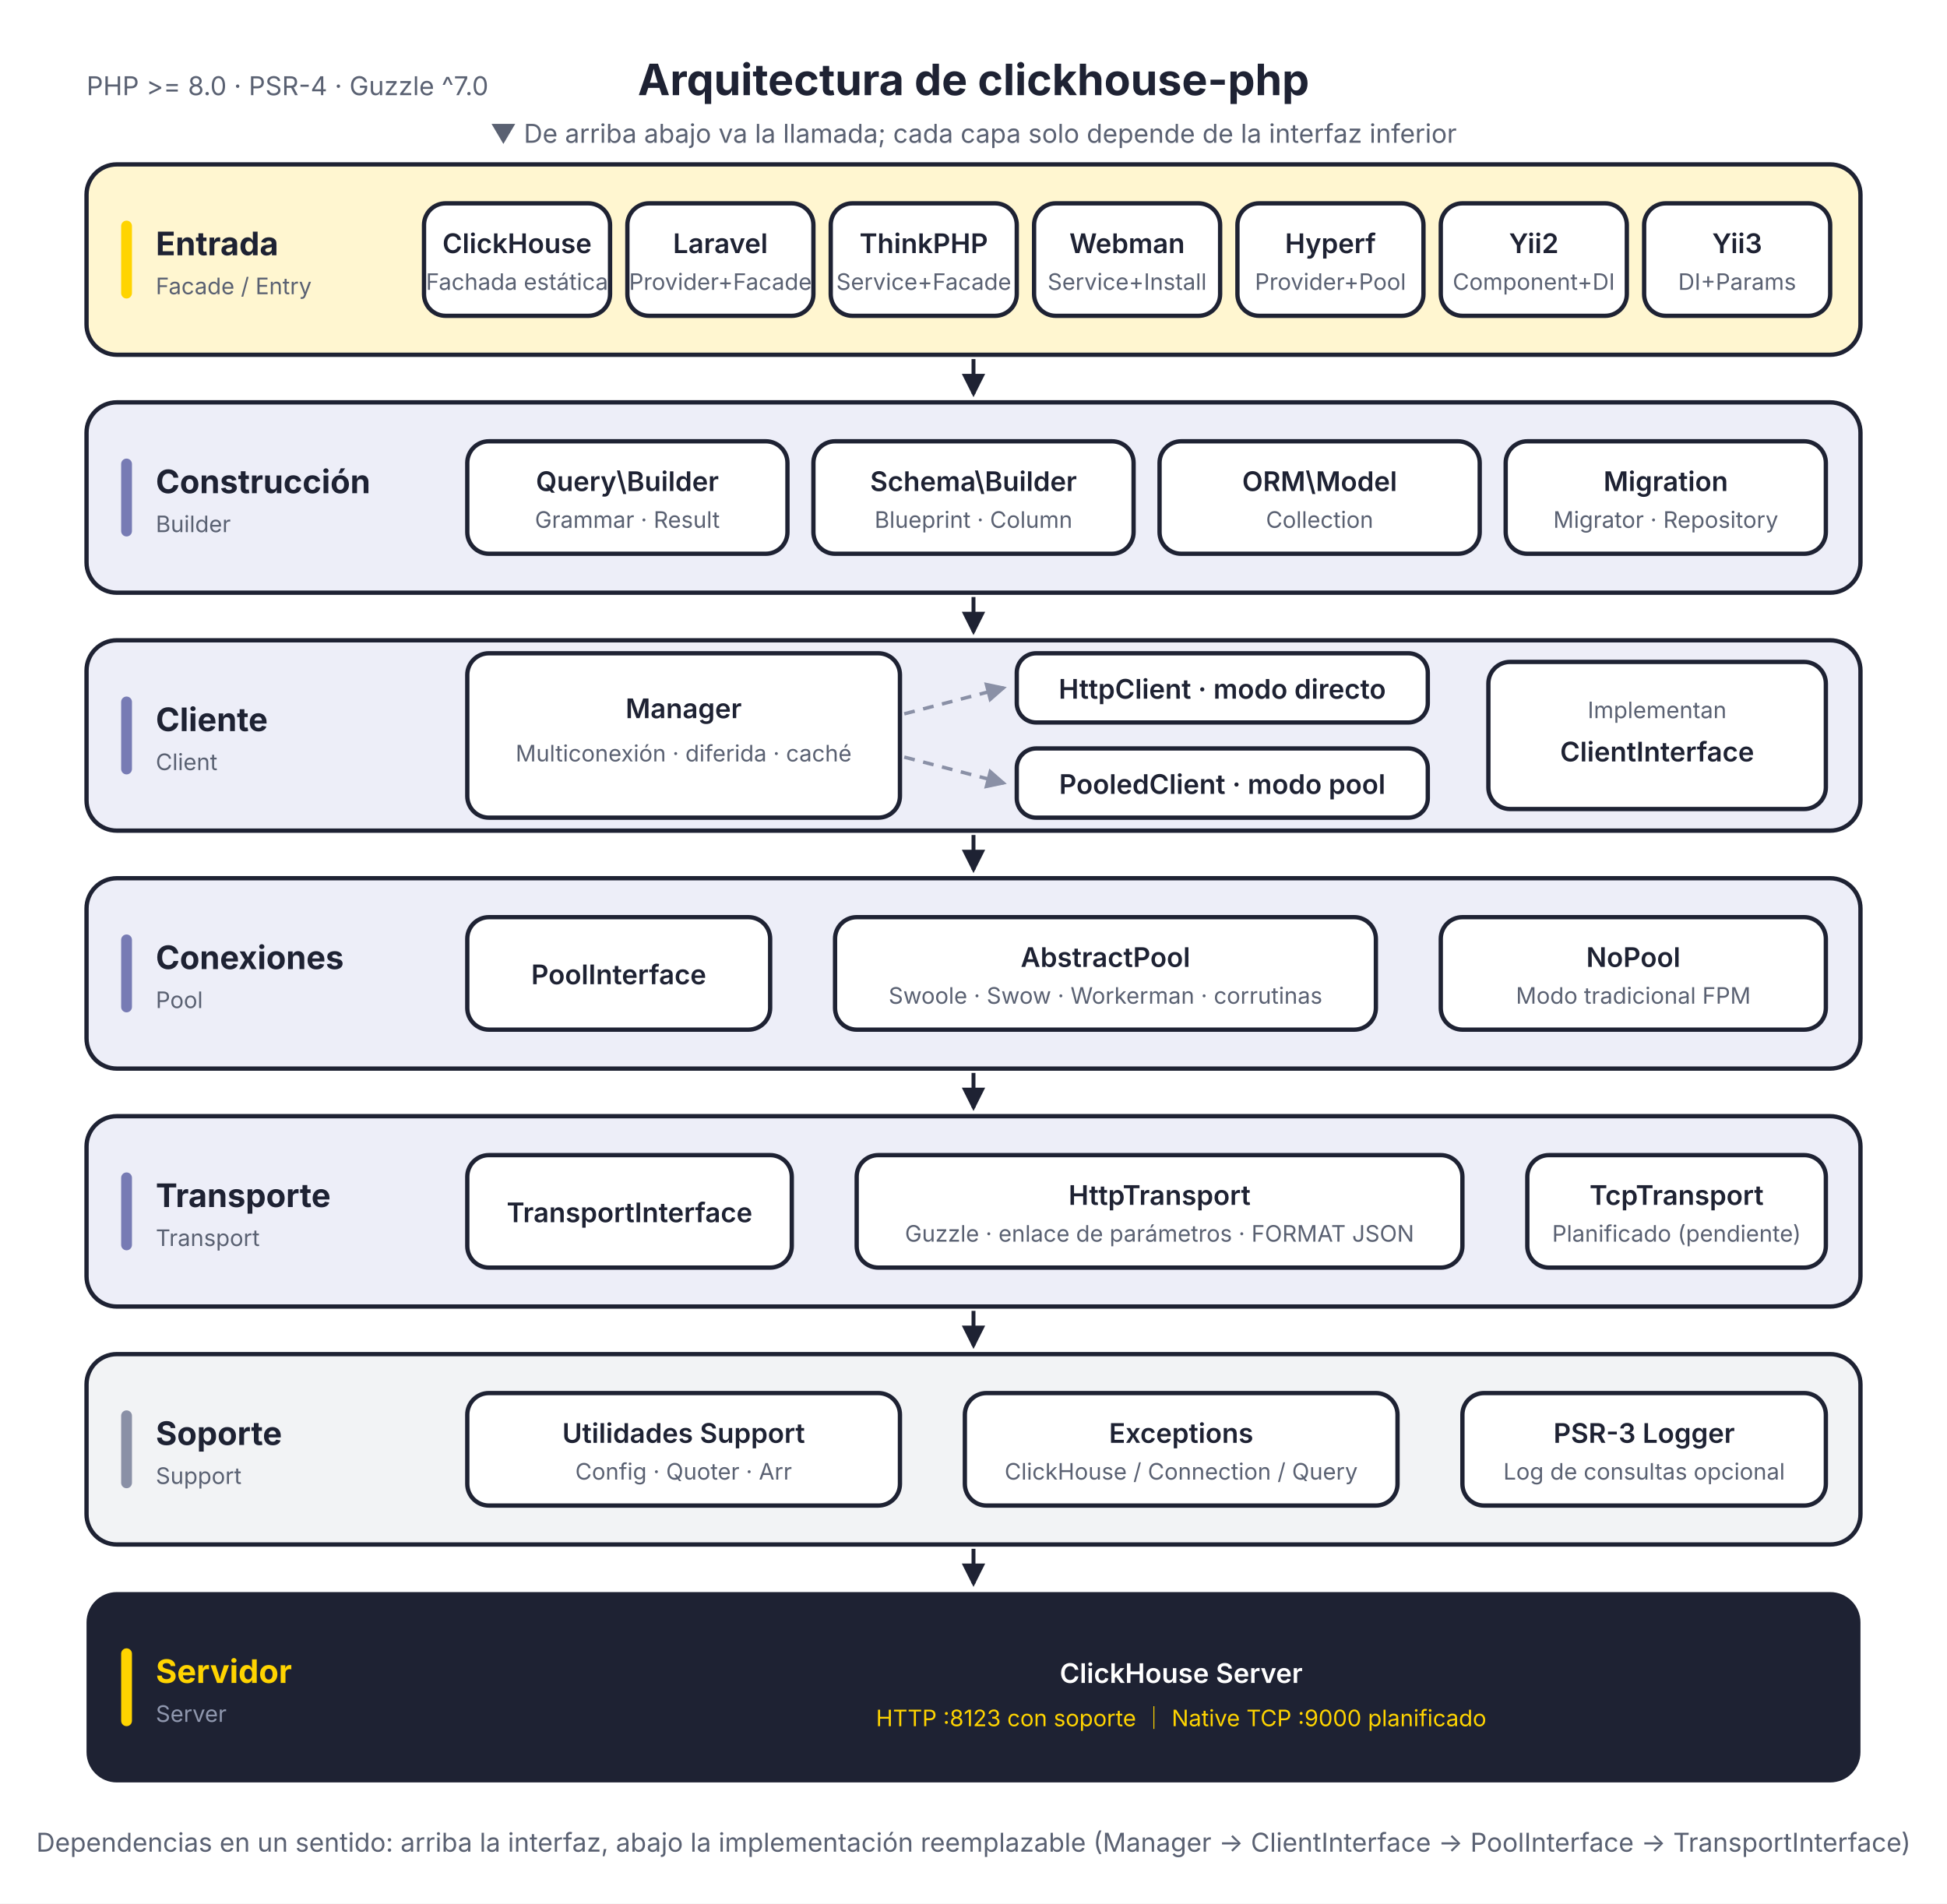
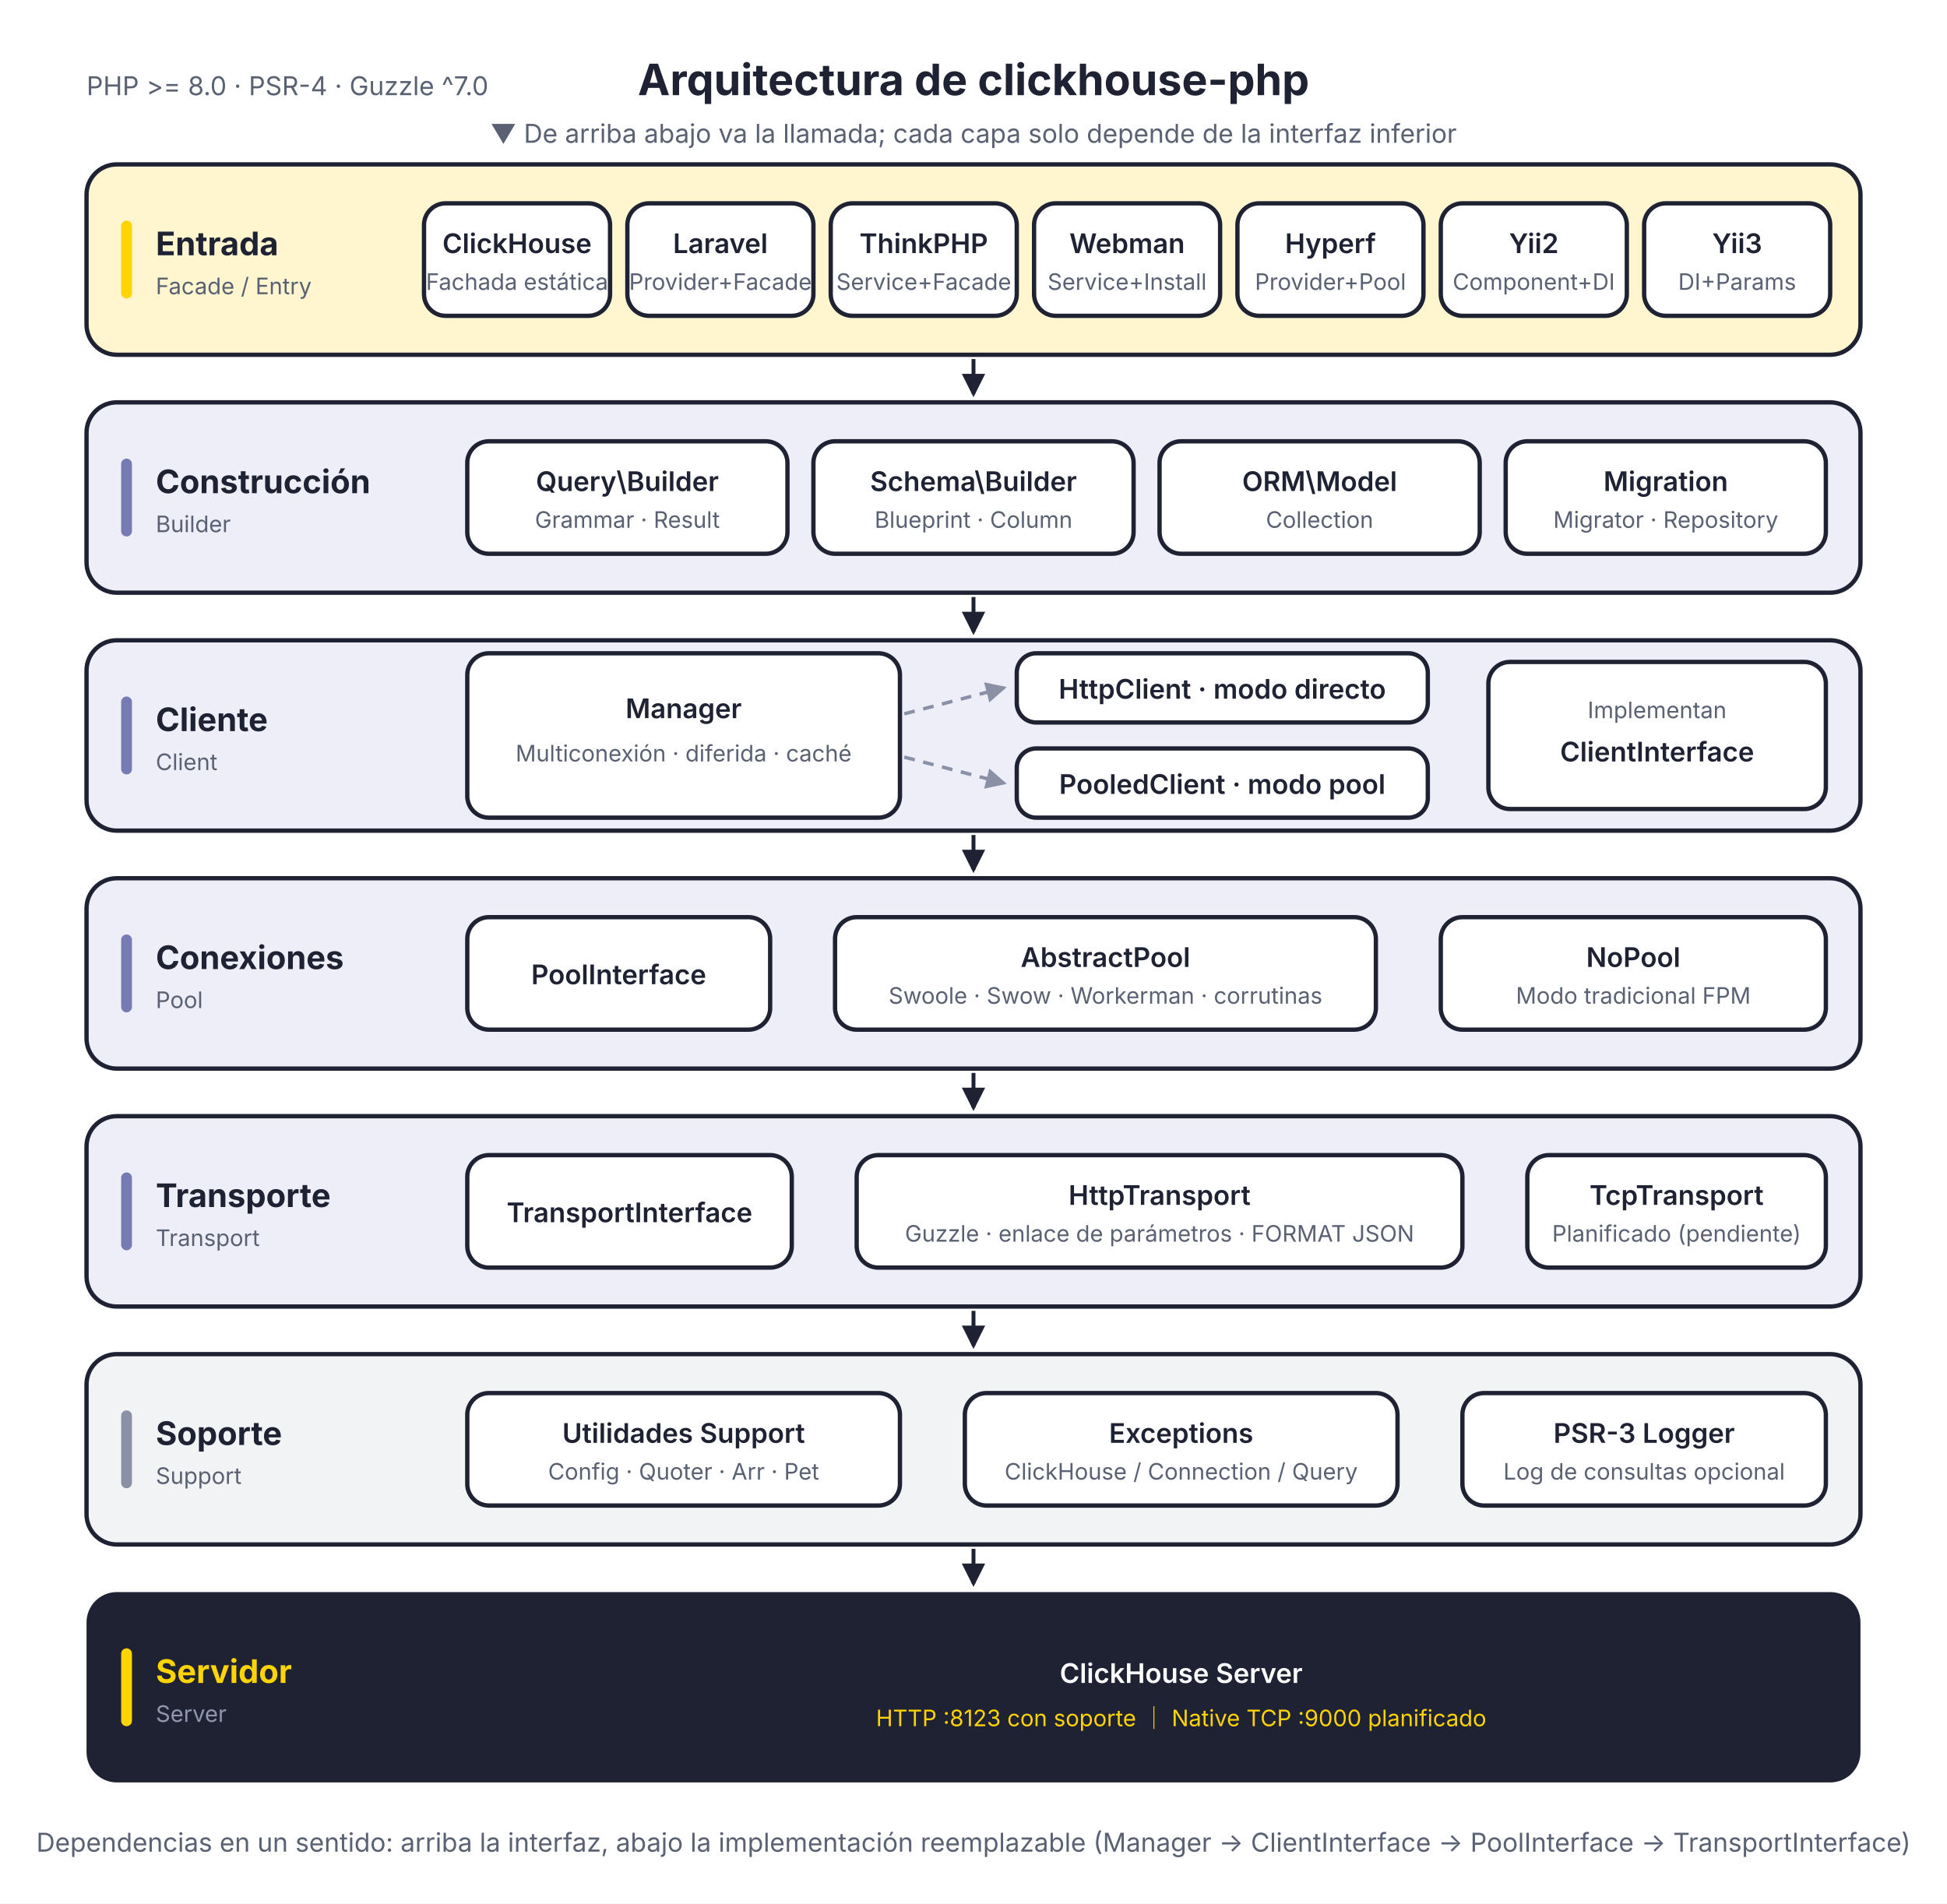
<svg xmlns="http://www.w3.org/2000/svg" width="900" height="880" viewBox="0 0 900 880" role="img" aria-labelledby="archTitle archDesc">
  <style>
    text{font-family:system-ui,-apple-system,"Segoe UI","PingFang SC","Microsoft YaHei",sans-serif;fill:#1E2233}
    .ttl{font-size:20px;font-weight:700}
    .sub{font-size:12px;fill:#5A6172}
    .lt{font-size:15px;font-weight:700}
    .ls{font-size:10.5px;fill:#5A6172}
    .n{font-size:12.5px;font-weight:600}
    .d{font-size:10.5px;fill:#5A6172}
    .ctr{text-anchor:middle}
    .y{font-size:15px;font-weight:700;fill:#FFD400}
    .y2{font-size:10.5px;fill:#8F97AE}
    .w{font-size:12.5px;font-weight:600;fill:#FFFFFF}
    .w2{font-size:10.5px;fill:#FFD400}
    .bar{stroke:none}
    .bx{fill:#fff;stroke:#1E2233;stroke-width:2}
    .band{stroke:#1E2233;stroke-width:2}
    .link{stroke:#1E2233;stroke-width:1.8;fill:none}
    .dash{stroke:#8A90A6;stroke-width:1.6;fill:none;stroke-dasharray:5 4}
  </style>
  <defs>
    <marker id="arw" viewBox="0 0 10 10" refX="8.5" refY="5" markerWidth="6" markerHeight="6" orient="auto">
      <path d="M0 0 10 5 0 10z" fill="#1E2233" />
    </marker>
    <marker id="arwg" viewBox="0 0 10 10" refX="8.5" refY="5" markerWidth="6" markerHeight="6" orient="auto">
      <path d="M0 0 10 5 0 10z" fill="#8A90A6" />
    </marker>
  </defs>
  <rect x="0" y="0" width="900" height="880" fill="#FFFFFF" />
  <text class="ttl ctr" x="450" y="44">Arquitectura de clickhouse-php</text>
  <text class="sub" x="40" y="44">PHP &gt;= 8.0 · PSR-4 · Guzzle ^7.0</text>
  <text class="sub ctr" x="450" y="66">▼ De arriba abajo va la llamada; cada capa solo depende de la interfaz inferior</text>
  <rect class="band" x="40" y="76" width="820" height="88" rx="14" fill="#FFF6D0" />
  <rect class="bar" x="56" y="102" width="5" height="36" rx="2.5" fill="#FFD400" />
  <text class="lt" x="72" y="118">Entrada</text>
  <text class="ls" x="72" y="136">Facade / Entry</text>
  <g>
    <rect class="bx" x="196" y="94" width="86" height="52" rx="10" />
    <text class="n ctr" x="239" y="117">ClickHouse</text>
    <text class="d ctr" x="239" y="134">Fachada estática</text>
    <rect class="bx" x="290" y="94" width="86" height="52" rx="10" />
    <text class="n ctr" x="333" y="117">Laravel</text>
    <text class="d ctr" x="333" y="134">Provider+Facade</text>
    <rect class="bx" x="384" y="94" width="86" height="52" rx="10" />
    <text class="n ctr" x="427" y="117">ThinkPHP</text>
    <text class="d ctr" x="427" y="134">Service+Facade</text>
    <rect class="bx" x="478" y="94" width="86" height="52" rx="10" />
    <text class="n ctr" x="521" y="117">Webman</text>
    <text class="d ctr" x="521" y="134">Service+Install</text>
    <rect class="bx" x="572" y="94" width="86" height="52" rx="10" />
    <text class="n ctr" x="615" y="117">Hyperf</text>
    <text class="d ctr" x="615" y="134">Provider+Pool</text>
    <rect class="bx" x="666" y="94" width="86" height="52" rx="10" />
    <text class="n ctr" x="709" y="117">Yii2</text>
    <text class="d ctr" x="709" y="134">Component+DI</text>
    <rect class="bx" x="760" y="94" width="86" height="52" rx="10" />
    <text class="n ctr" x="803" y="117">Yii3</text>
    <text class="d ctr" x="803" y="134">DI+Params</text>
  </g>
  <line class="link" x1="450" y1="166" x2="450" y2="182" marker-end="url(#arw)" />
  <rect class="band" x="40" y="186" width="820" height="88" rx="14" fill="#EDEEF8" />
  <rect class="bar" x="56" y="212" width="5" height="36" rx="2.5" fill="#777BB4" />
  <text class="lt" x="72" y="228">Construcción</text>
  <text class="ls" x="72" y="246">Builder</text>
  <g>
    <rect class="bx" x="216" y="204" width="148" height="52" rx="10" />
    <text class="n ctr" x="290" y="227">Query\Builder</text>
    <text class="d ctr" x="290" y="244">Grammar · Result</text>
    <rect class="bx" x="376" y="204" width="148" height="52" rx="10" />
    <text class="n ctr" x="450" y="227">Schema\Builder</text>
    <text class="d ctr" x="450" y="244">Blueprint · Column</text>
    <rect class="bx" x="536" y="204" width="148" height="52" rx="10" />
    <text class="n ctr" x="610" y="227">ORM\Model</text>
    <text class="d ctr" x="610" y="244">Collection</text>
    <rect class="bx" x="696" y="204" width="148" height="52" rx="10" />
    <text class="n ctr" x="770" y="227">Migration</text>
    <text class="d ctr" x="770" y="244">Migrator · Repository</text>
  </g>
  <line class="link" x1="450" y1="276" x2="450" y2="292" marker-end="url(#arw)" />
  <rect class="band" x="40" y="296" width="820" height="88" rx="14" fill="#EDEEF8" />
  <rect class="bar" x="56" y="322" width="5" height="36" rx="2.5" fill="#777BB4" />
  <text class="lt" x="72" y="338">Cliente</text>
  <text class="ls" x="72" y="356">Client</text>
  <rect class="bx" x="216" y="302" width="200" height="76" rx="10" />
  <text class="n ctr" x="316" y="332">Manager</text>
  <text class="d ctr" x="316" y="352">Multiconexión · diferida · caché</text>
  <rect class="bx" x="470" y="302" width="190" height="32" rx="9" />
  <text class="n ctr" x="565" y="323">HttpClient · modo directo</text>
  <rect class="bx" x="470" y="346" width="190" height="32" rx="9" />
  <text class="n ctr" x="565" y="367">PooledClient · modo pool</text>
  <line class="dash" x1="418" y1="330" x2="464" y2="318" marker-end="url(#arwg)" />
  <line class="dash" x1="418" y1="350" x2="464" y2="362" marker-end="url(#arwg)" />
  <rect class="bx" x="688" y="306" width="156" height="68" rx="10" />
  <text class="d ctr" x="766" y="332">Implementan</text>
  <text class="n ctr" x="766" y="352">ClientInterface</text>
  <line class="link" x1="450" y1="386" x2="450" y2="402" marker-end="url(#arw)" />
  <rect class="band" x="40" y="406" width="820" height="88" rx="14" fill="#EDEEF8" />
  <rect class="bar" x="56" y="432" width="5" height="36" rx="2.5" fill="#777BB4" />
  <text class="lt" x="72" y="448">Conexiones</text>
  <text class="ls" x="72" y="466">Pool</text>
  <rect class="bx" x="216" y="424" width="140" height="52" rx="10" />
  <text class="n ctr" x="286" y="455">PoolInterface</text>
  <rect class="bx" x="386" y="424" width="250" height="52" rx="10" />
  <text class="n ctr" x="511" y="447">AbstractPool</text>
  <text class="d ctr" x="511" y="464">Swoole · Swow · Workerman · corrutinas</text>
  <rect class="bx" x="666" y="424" width="178" height="52" rx="10" />
  <text class="n ctr" x="755" y="447">NoPool</text>
  <text class="d ctr" x="755" y="464">Modo tradicional FPM</text>
  <line class="link" x1="450" y1="496" x2="450" y2="512" marker-end="url(#arw)" />
  <rect class="band" x="40" y="516" width="820" height="88" rx="14" fill="#EDEEF8" />
  <rect class="bar" x="56" y="542" width="5" height="36" rx="2.5" fill="#777BB4" />
  <text class="lt" x="72" y="558">Transporte</text>
  <text class="ls" x="72" y="576">Transport</text>
  <rect class="bx" x="216" y="534" width="150" height="52" rx="10" />
  <text class="n ctr" x="291" y="565">TransportInterface</text>
  <rect class="bx" x="396" y="534" width="280" height="52" rx="10" />
  <text class="n ctr" x="536" y="557">HttpTransport</text>
  <text class="d ctr" x="536" y="574">Guzzle · enlace de parámetros · FORMAT JSON</text>
  <rect class="bx" x="706" y="534" width="138" height="52" rx="10" />
  <text class="n ctr" x="775" y="557">TcpTransport</text>
  <text class="d ctr" x="775" y="574">Planificado (pendiente)</text>
  <line class="link" x1="450" y1="606" x2="450" y2="622" marker-end="url(#arw)" />
  <rect class="band" x="40" y="626" width="820" height="88" rx="14" fill="#F2F3F5" />
  <rect class="bar" x="56" y="652" width="5" height="36" rx="2.5" fill="#8A90A6" />
  <text class="lt" x="72" y="668">Soporte</text>
  <text class="ls" x="72" y="686">Support</text>
  <rect class="bx" x="216" y="644" width="200" height="52" rx="10" />
  <text class="n ctr" x="316" y="667">Utilidades Support</text>
-   <text class="d ctr" x="316" y="684">Config · Quoter · Arr</text>
+   <text class="d ctr" x="316" y="684">Config · Quoter · Arr · Pet</text>
  <rect class="bx" x="446" y="644" width="200" height="52" rx="10" />
  <text class="n ctr" x="546" y="667">Exceptions</text>
  <text class="d ctr" x="546" y="684">ClickHouse / Connection / Query</text>
  <rect class="bx" x="676" y="644" width="168" height="52" rx="10" />
  <text class="n ctr" x="760" y="667">PSR-3 Logger</text>
  <text class="d ctr" x="760" y="684">Log de consultas opcional</text>
  <line class="link" x1="450" y1="716" x2="450" y2="732" marker-end="url(#arw)" />
  <rect x="40" y="736" width="820" height="88" rx="14" fill="#1E2233" />
  <rect x="56" y="762" width="5" height="36" rx="2.5" fill="#FFD400" />
  <text class="y" x="72" y="778">Servidor</text>
  <text class="y2" x="72" y="796">Server</text>
  <text class="w ctr" x="546" y="778">ClickHouse Server</text>
  <text class="w2 ctr" x="546" y="798">HTTP :8123 con soporte ｜ Native TCP :9000 planificado</text>
  <text class="sub ctr" x="450" y="856">Dependencias en un sentido: arriba la interfaz, abajo la implementación reemplazable (Manager → ClientInterface → PoolInterface → TransportInterface)</text>
</svg>
